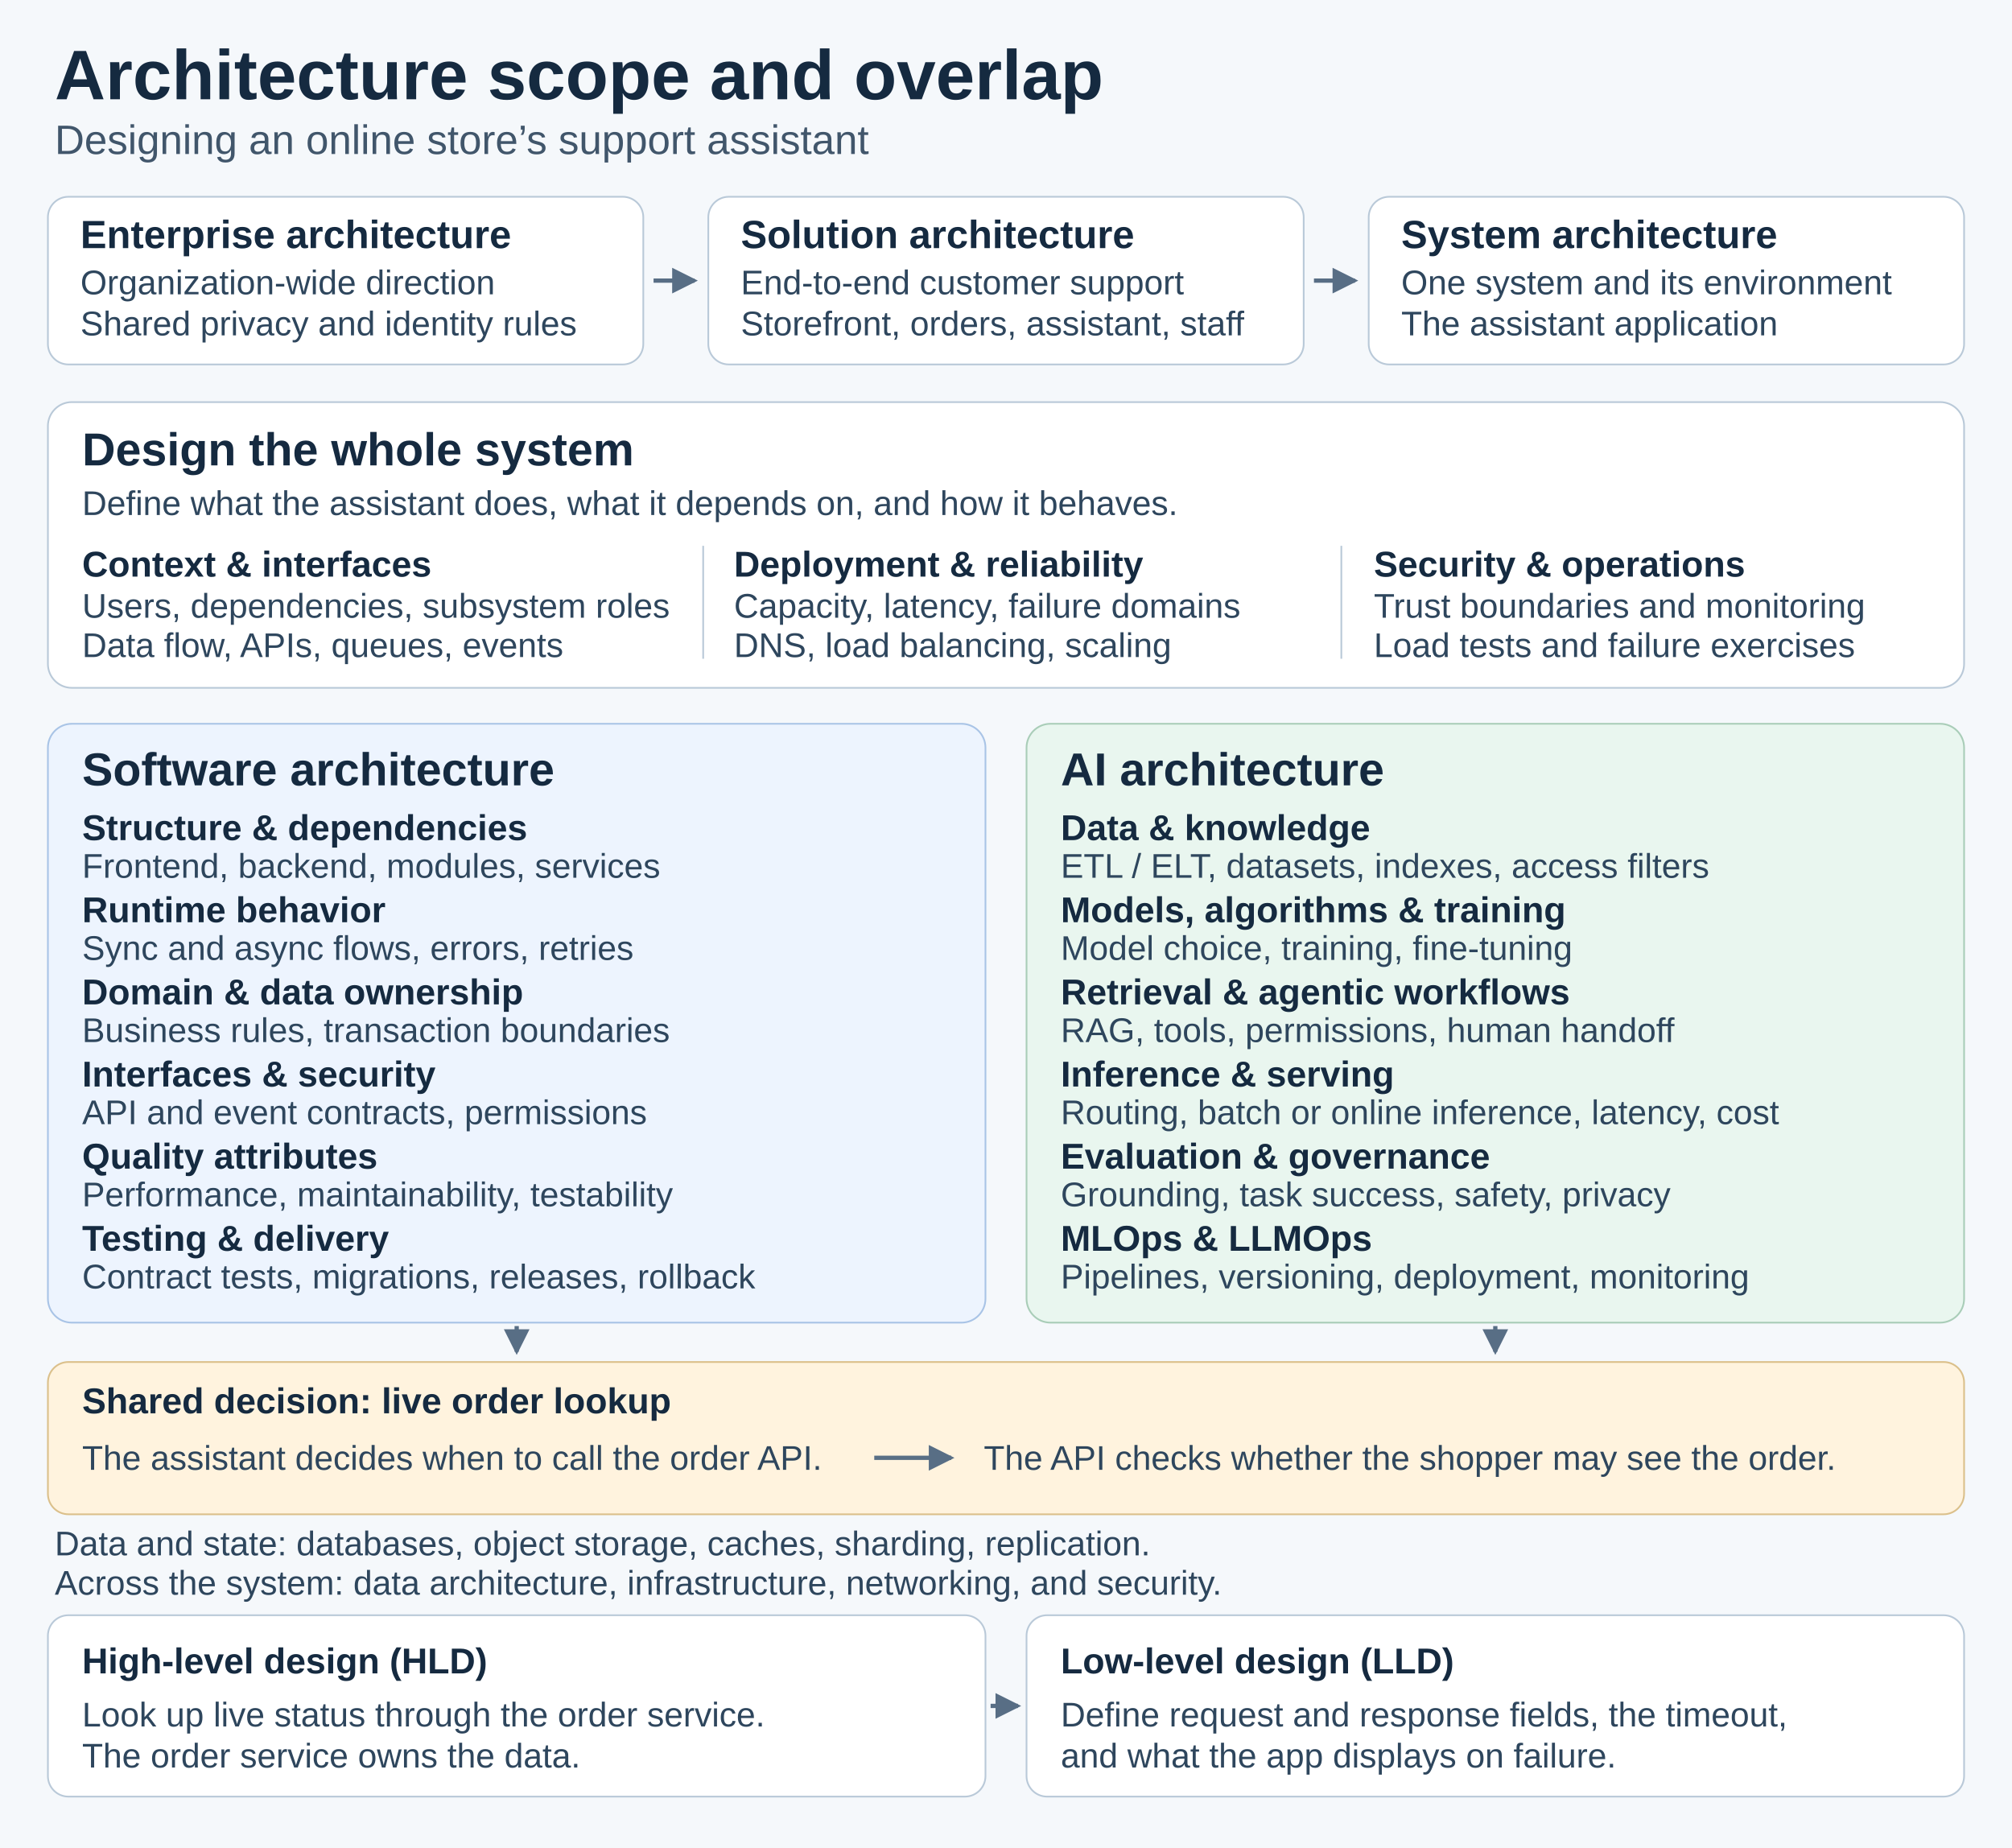
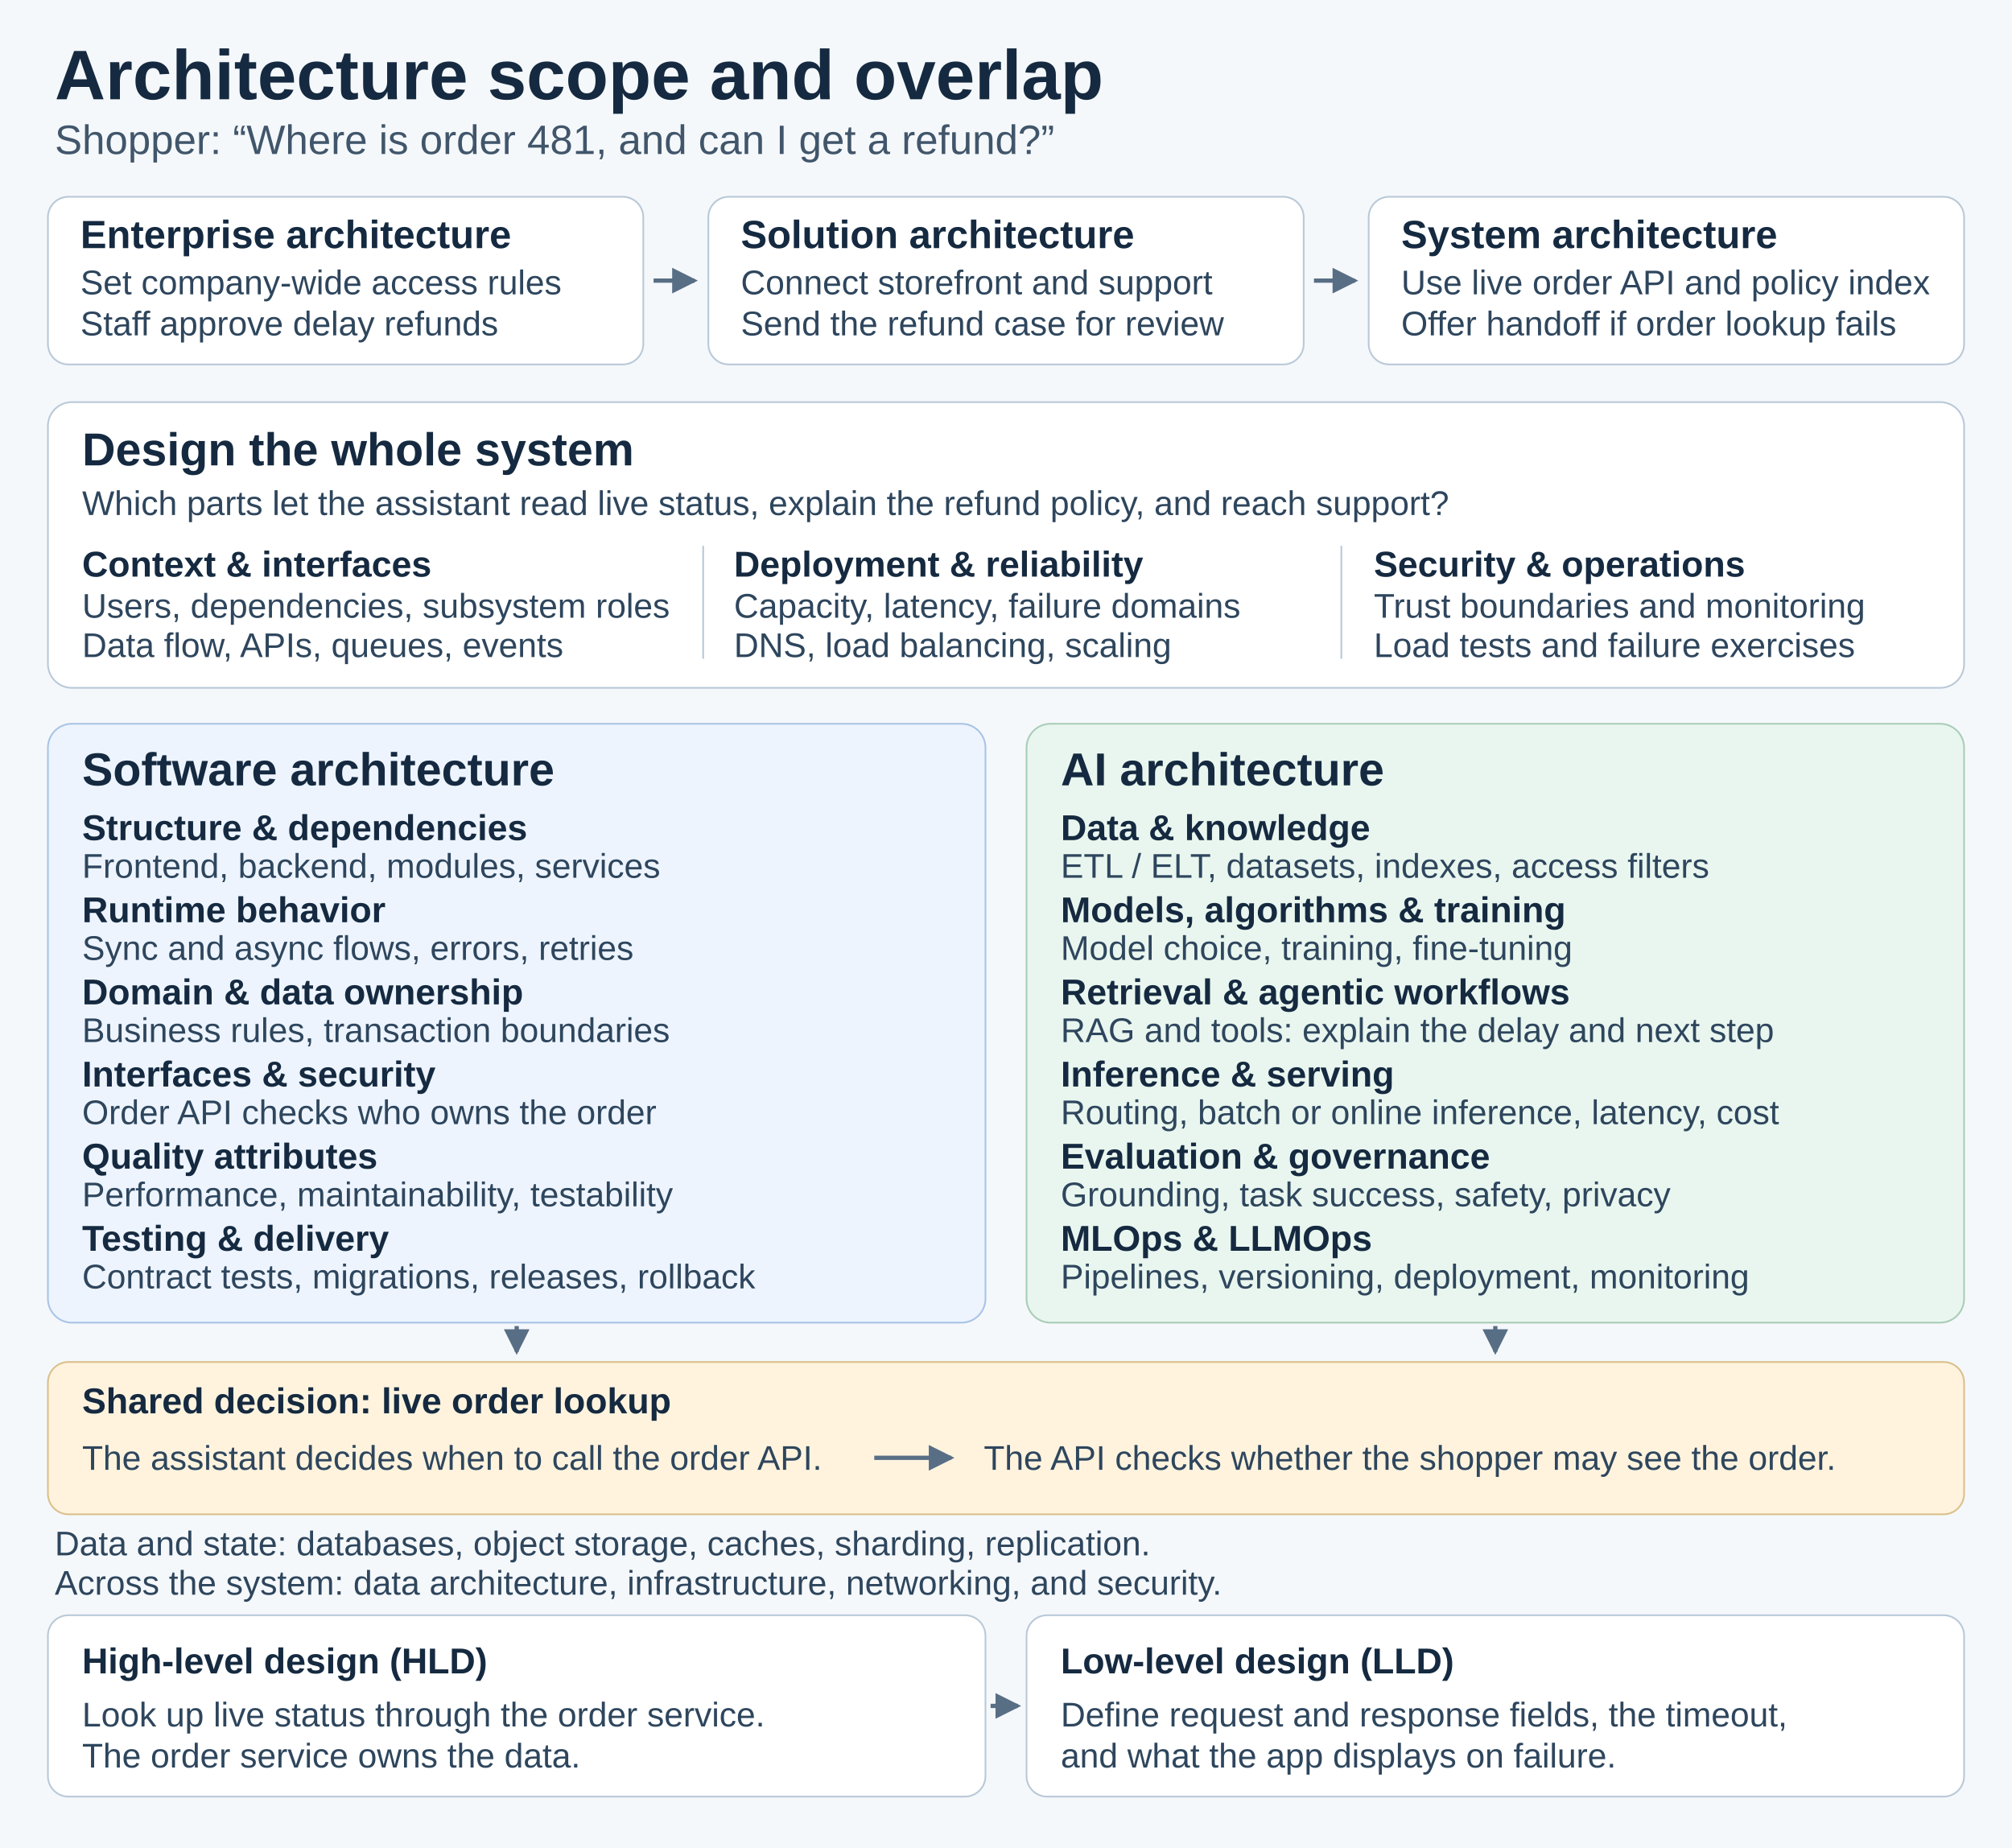
<svg xmlns="http://www.w3.org/2000/svg" width="1176" height="1080" viewBox="0 0 1176 1080" role="img" aria-labelledby="title description">
  <defs>
    <marker id="arrow" viewBox="0 0 8 8" refX="7" refY="4" markerWidth="6" markerHeight="6" orient="auto">
      <path d="M0 0 8 4 0 8Z" fill="#586e85" />
    </marker>
  </defs>
  <style>
    text { font-family: Arial, Helvetica, sans-serif; fill: #152a40; }
    .title { font-size: 41px; font-weight: 700; }
    .subtitle { font-size: 24px; fill: #41566b; }
    .panel-title { font-size: 27px; font-weight: 700; }
    .scope-title { font-size: 23px; font-weight: 700; }
    .label { font-size: 21px; font-weight: 700; }
    .body { font-size: 20px; fill: #2e465d; }
    .system { fill: #ffffff; stroke: #b9c9d8; }
    .software { fill: #edf4fe; stroke: #a9c4e6; }
    .ai { fill: #e9f6ef; stroke: #a9cdb8; }
    .overlap { fill: #fff3de; stroke: #dbc08b; }
    .arrow { fill: none; stroke: #586e85; stroke-width: 2.5; marker-end: url(#arrow); }
    .divider { stroke: #b9c9d8; stroke-width: 1; }
  </style>
  <rect width="1176" height="1080" fill="#f5f8fb" />
  <text class="title" x="32" y="58">Architecture scope and overlap</text>
-   <text class="subtitle" x="32" y="90">Designing an online store’s support assistant</text>
+   <text class="subtitle" x="32" y="90">Shopper: “Where is order 481, and can I get a refund?”</text>
  <rect class="system" x="28" y="115" width="348" height="98" rx="12" />
  <rect class="system" x="414" y="115" width="348" height="98" rx="12" />
  <rect class="system" x="800" y="115" width="348" height="98" rx="12" />
  <path class="arrow" d="M382 164h24" />
  <path class="arrow" d="M768 164h24" />
  <text class="scope-title" x="47" y="145">Enterprise architecture</text>
-   <text class="body" x="47" y="172">Organization-wide direction</text>
-   <text class="body" x="47" y="196">Shared privacy and identity rules</text>
+   <text class="body" x="47" y="172">Set company-wide access rules</text>
+   <text class="body" x="47" y="196">Staff approve delay refunds</text>
  <text class="scope-title" x="433" y="145">Solution architecture</text>
-   <text class="body" x="433" y="172">End-to-end customer support</text>
-   <text class="body" x="433" y="196">Storefront, orders, assistant, staff</text>
+   <text class="body" x="433" y="172">Connect storefront and support</text>
+   <text class="body" x="433" y="196">Send the refund case for review</text>
  <text class="scope-title" x="819" y="145">System architecture</text>
-   <text class="body" x="819" y="172">One system and its environment</text>
-   <text class="body" x="819" y="196">The assistant application</text>
+   <text class="body" x="819" y="172">Use live order API and policy index</text>
+   <text class="body" x="819" y="196">Offer handoff if order lookup fails</text>
  <rect class="system" x="28" y="235" width="1120" height="167" rx="14" />
  <text class="panel-title" x="48" y="272">Design the whole system</text>
-   <text class="body" x="48" y="301">Define what the assistant does, what it depends on, and how it behaves.</text>
+   <text class="body" x="48" y="301">Which parts let the assistant read live status, explain the refund policy, and reach support?</text>
  <path class="divider" d="M411 319v66 M784 319v66" />
  <text class="label" x="48" y="337">Context &amp; interfaces</text>
  <text class="body" x="48" y="361">Users, dependencies, subsystem roles</text>
  <text class="body" x="48" y="384">Data flow, APIs, queues, events</text>
  <text class="label" x="429" y="337">Deployment &amp; reliability</text>
  <text class="body" x="429" y="361">Capacity, latency, failure domains</text>
  <text class="body" x="429" y="384">DNS, load balancing, scaling</text>
  <text class="label" x="803" y="337">Security &amp; operations</text>
  <text class="body" x="803" y="361">Trust boundaries and monitoring</text>
  <text class="body" x="803" y="384">Load tests and failure exercises</text>
  <rect class="software" x="28" y="423" width="548" height="350" rx="14" />
  <rect class="ai" x="600" y="423" width="548" height="350" rx="14" />
  <text class="panel-title" x="48" y="459">Software architecture</text>
  <text class="panel-title" x="620" y="459">AI architecture</text>
  <text class="label" x="48" y="491">Structure &amp; dependencies</text>
  <text class="body" x="48" y="513">Frontend, backend, modules, services</text>
  <text class="label" x="48" y="539">Runtime behavior</text>
  <text class="body" x="48" y="561">Sync and async flows, errors, retries</text>
  <text class="label" x="48" y="587">Domain &amp; data ownership</text>
  <text class="body" x="48" y="609">Business rules, transaction boundaries</text>
  <text class="label" x="48" y="635">Interfaces &amp; security</text>
-   <text class="body" x="48" y="657">API and event contracts, permissions</text>
+   <text class="body" x="48" y="657">Order API checks who owns the order</text>
  <text class="label" x="48" y="683">Quality attributes</text>
  <text class="body" x="48" y="705">Performance, maintainability, testability</text>
  <text class="label" x="48" y="731">Testing &amp; delivery</text>
  <text class="body" x="48" y="753">Contract tests, migrations, releases, rollback</text>
  <text class="label" x="620" y="491">Data &amp; knowledge</text>
  <text class="body" x="620" y="513">ETL / ELT, datasets, indexes, access filters</text>
  <text class="label" x="620" y="539">Models, algorithms &amp; training</text>
  <text class="body" x="620" y="561">Model choice, training, fine-tuning</text>
  <text class="label" x="620" y="587">Retrieval &amp; agentic workflows</text>
-   <text class="body" x="620" y="609">RAG, tools, permissions, human handoff</text>
+   <text class="body" x="620" y="609">RAG and tools: explain the delay and next step</text>
  <text class="label" x="620" y="635">Inference &amp; serving</text>
  <text class="body" x="620" y="657">Routing, batch or online inference, latency, cost</text>
  <text class="label" x="620" y="683">Evaluation &amp; governance</text>
  <text class="body" x="620" y="705">Grounding, task success, safety, privacy</text>
  <text class="label" x="620" y="731">MLOps &amp; LLMOps</text>
  <text class="body" x="620" y="753">Pipelines, versioning, deployment, monitoring</text>
  <path class="arrow" d="M302 775v15" />
  <path class="arrow" d="M874 775v15" />
  <rect class="overlap" x="28" y="796" width="1120" height="89" rx="12" />
  <text class="label" x="48" y="826">Shared decision: live order lookup</text>
  <text class="body" x="48" y="859">The assistant decides when to call the order API.</text>
  <path class="arrow" d="M511 852h45" />
  <text class="body" x="575" y="859">The API checks whether the shopper may see the order.</text>
  <text class="body" x="32" y="909">Data and state: databases, object storage, caches, sharding, replication.</text>
  <text class="body" x="32" y="932">Across the system: data architecture, infrastructure, networking, and security.</text>
  <rect class="system" x="28" y="944" width="548" height="106" rx="12" />
  <rect class="system" x="600" y="944" width="548" height="106" rx="12" />
  <path class="arrow" d="M579 997h16" />
  <text class="label" x="48" y="978">High-level design (HLD)</text>
  <text class="body" x="48" y="1009">Look up live status through the order service.</text>
  <text class="body" x="48" y="1033">The order service owns the data.</text>
  <text class="label" x="620" y="978">Low-level design (LLD)</text>
  <text class="body" x="620" y="1009">Define request and response fields, the timeout,</text>
  <text class="body" x="620" y="1033">and what the app displays on failure.</text>
</svg>
